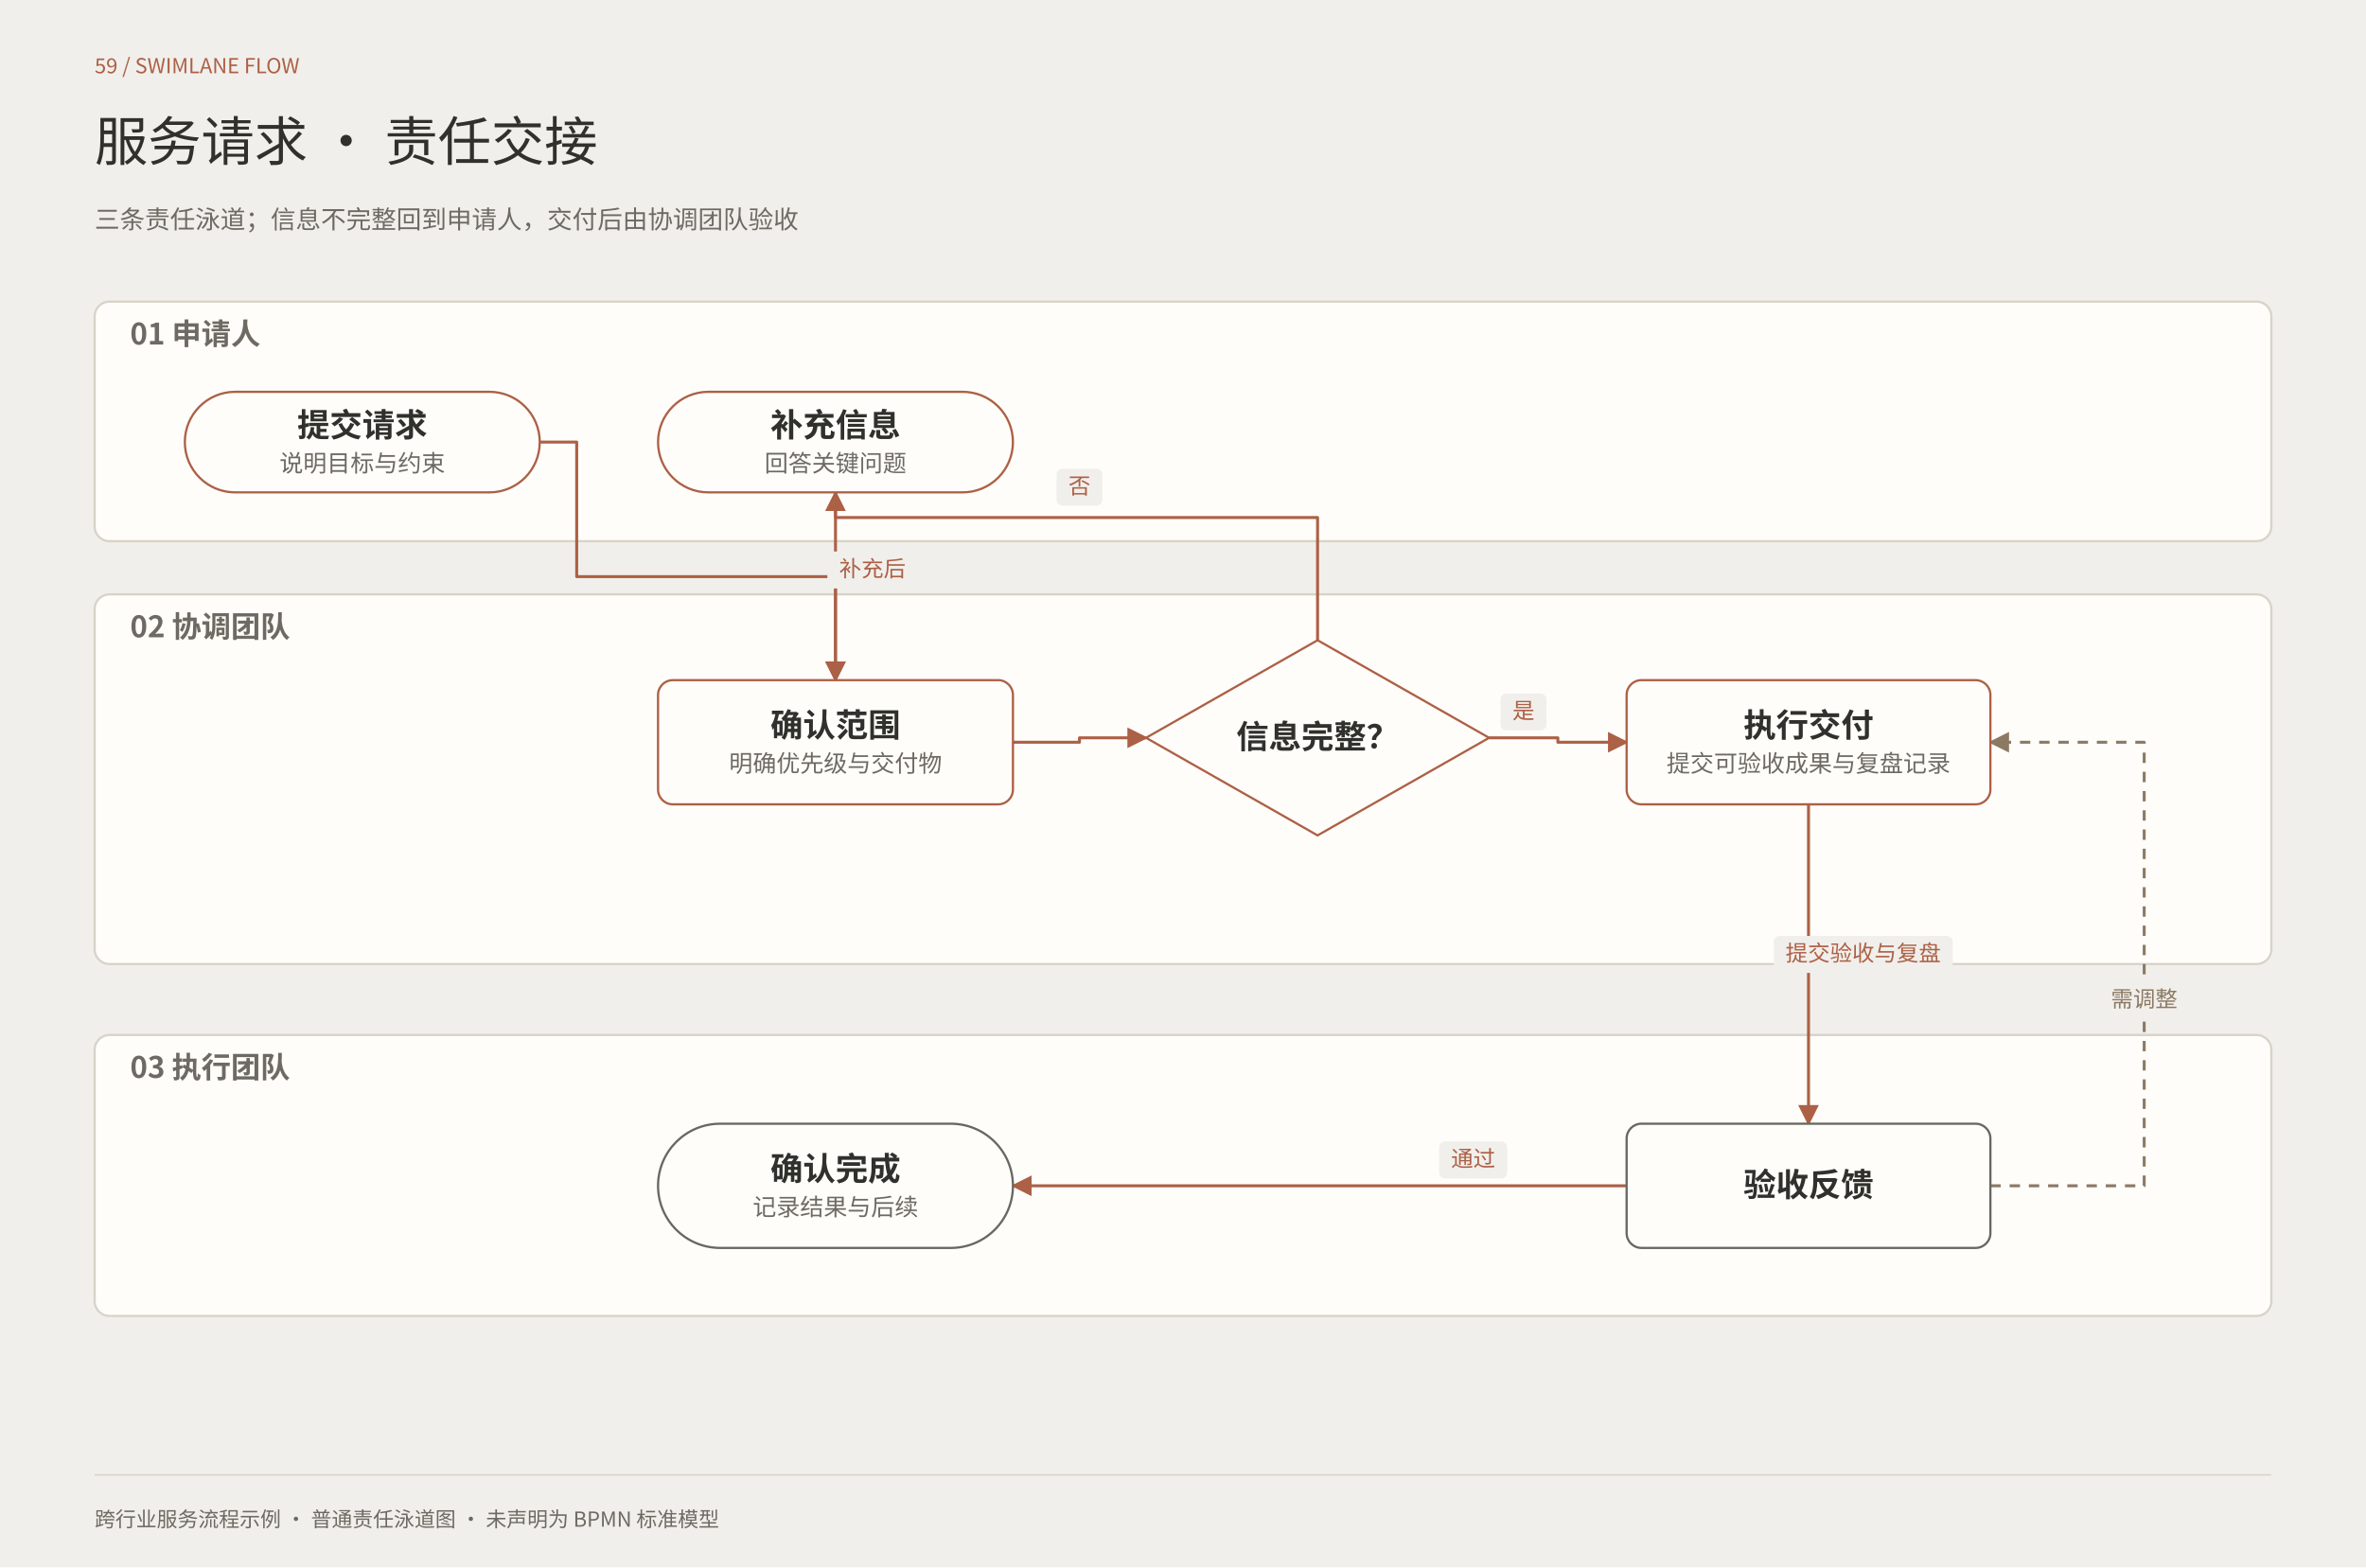
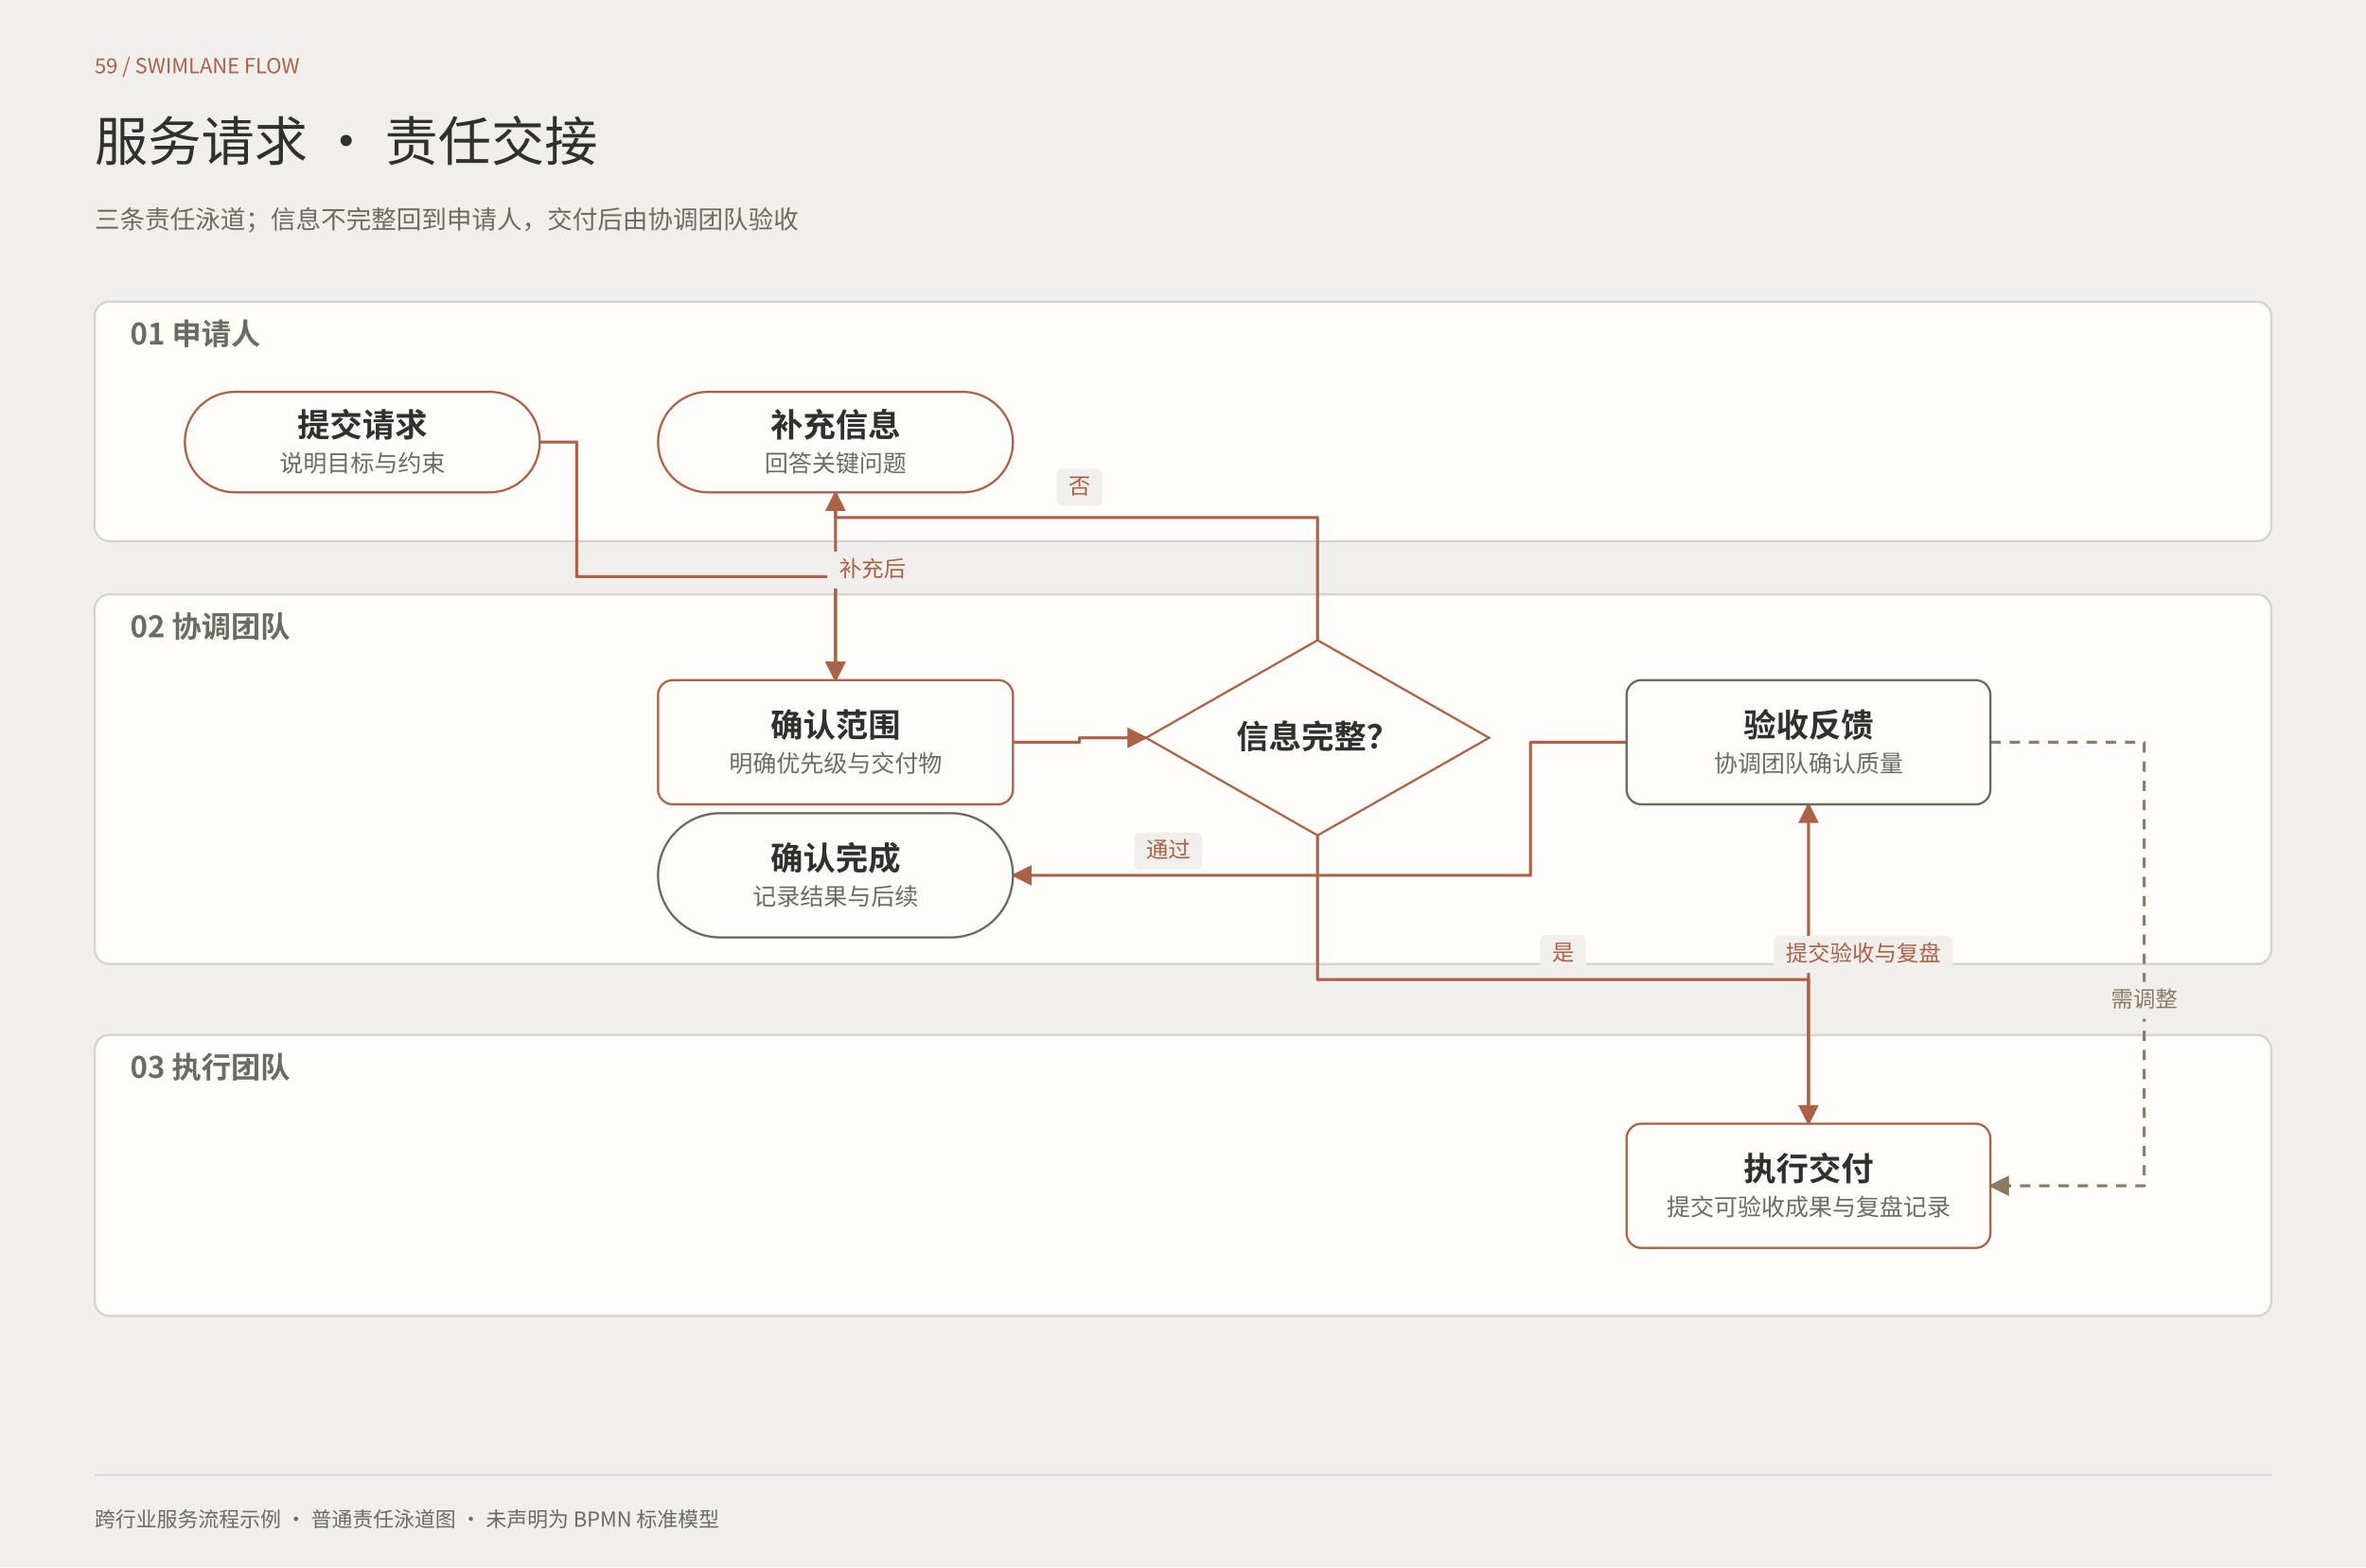
<svg xmlns="http://www.w3.org/2000/svg" width="1600" height="1060" viewBox="0 0 1600 1060" role="img" aria-labelledby="diagram-title diagram-desc">
  <rect width="100%" height="100%" fill="#F1EFEB" />
  <defs>
    <marker id="arrow-accent" viewBox="0 0 10 10" refX="9" refY="5" markerWidth="7" markerHeight="7" orient="auto-start-reverse">
      <path d="M 0 0 L 10 5 L 0 10 z" fill="#AC6046" />
    </marker>
    <marker id="arrow-teal" viewBox="0 0 10 10" refX="9" refY="5" markerWidth="7" markerHeight="7" orient="auto-start-reverse">
      <path d="M 0 0 L 10 5 L 0 10 z" fill="#67685E" />
    </marker>
    <marker id="arrow-amber" viewBox="0 0 10 10" refX="9" refY="5" markerWidth="7" markerHeight="7" orient="auto-start-reverse">
      <path d="M 0 0 L 10 5 L 0 10 z" fill="#8C7964" />
    </marker>
    <marker id="arrow-red" viewBox="0 0 10 10" refX="9" refY="5" markerWidth="7" markerHeight="7" orient="auto-start-reverse">
      <path d="M 0 0 L 10 5 L 0 10 z" fill="#554C46" />
    </marker>
    <marker id="arrow-muted" viewBox="0 0 10 10" refX="9" refY="5" markerWidth="7" markerHeight="7" orient="auto-start-reverse">
      <path d="M 0 0 L 10 5 L 0 10 z" fill="#6D6A63" />
    </marker>
    <marker id="arrow-line" viewBox="0 0 10 10" refX="9" refY="5" markerWidth="7" markerHeight="7" orient="auto-start-reverse">
      <path d="M 0 0 L 10 5 L 0 10 z" fill="#D8D3C8" />
    </marker>
    <marker id="arrow-ink" viewBox="0 0 10 10" refX="9" refY="5" markerWidth="7" markerHeight="7" orient="auto-start-reverse">
      <path d="M 0 0 L 10 5 L 0 10 z" fill="#30302D" />
    </marker>
  </defs>
  <g font-family="PingFang SC, Microsoft YaHei, Noto Sans CJK SC, Arial, sans-serif">
    <g id="lane1" data-kind="panel" data-content-text="false" data-box="64,204,1472,162">
      <rect x="64" y="204" width="1472" height="162" rx="10" fill="#FEFDF9" stroke="#D8D3C8" stroke-width="1.5" />
      <text x="88" y="233" text-anchor="start" font-size="20" font-weight="600" fill="#6D6A63">01  申请人</text>
    </g>
    <g id="lane2" data-kind="panel" data-content-text="false" data-box="64,402,1472,250">
      <rect x="64" y="402" width="1472" height="250" rx="10" fill="#FEFDF9" stroke="#D8D3C8" stroke-width="1.5" />
      <text x="88" y="431" text-anchor="start" font-size="20" font-weight="600" fill="#6D6A63">02  协调团队</text>
    </g>
    <g id="lane3" data-kind="panel" data-content-text="false" data-box="64,700,1472,190">
      <rect x="64" y="700" width="1472" height="190" rx="10" fill="#FEFDF9" stroke="#D8D3C8" stroke-width="1.5" />
      <text x="88" y="729" text-anchor="start" font-size="20" font-weight="600" fill="#6D6A63">03  执行团队</text>
    </g>
    <path d="M365,299 L390,299 L390,390 L565,390 L565,460" fill="none" stroke="#AC6046" stroke-width="2" stroke-linejoin="round" marker-end="url(#arrow-accent)" />
    <path d="M685,502.0 L730.0,502.0 L730.0,499.0 L775,499.0" fill="none" stroke="#AC6046" stroke-width="2" stroke-linejoin="round" marker-end="url(#arrow-accent)" />
-     <path d="M1007,499.0 L1053.5,499.0 L1053.5,502.0 L1100,502.0" fill="none" stroke="#AC6046" stroke-width="2" stroke-linejoin="round" marker-end="url(#arrow-accent)" />
+     <path d="M891.0,565 L891.0,662.5 L1223.0,662.5 L1223.0,760" fill="none" stroke="#AC6046" stroke-width="2" stroke-linejoin="round" marker-end="url(#arrow-accent)" />
    <path d="M891,433 L891,350 L565,350 L565,333" fill="none" stroke="#AC6046" stroke-width="2" stroke-linejoin="round" marker-end="url(#arrow-accent)" />
    <path d="M565,333 L565,402 L565,460" fill="none" stroke="#AC6046" stroke-width="2" stroke-linejoin="round" marker-end="url(#arrow-accent)" />
-     <path d="M1223,544 L1223,760" fill="none" stroke="#AC6046" stroke-width="2" stroke-linejoin="round" marker-end="url(#arrow-accent)" />
-     <path d="M1100,802.0 L892.5,802.0 L685,802.0" fill="none" stroke="#AC6046" stroke-width="2" stroke-linejoin="round" marker-end="url(#arrow-accent)" />
-     <path d="M1346,802 L1450,802 L1450,502 L1346,502" fill="none" stroke="#8C7964" stroke-width="2" stroke-linejoin="round" stroke-dasharray="7 6" marker-end="url(#arrow-amber)" />
+     <path d="M1223,760 L1223,652 L1223,544" fill="none" stroke="#AC6046" stroke-width="2" stroke-linejoin="round" marker-end="url(#arrow-accent)" />
+     <path d="M1100,502 L1035,502 L1035,592 L685,592" fill="none" stroke="#AC6046" stroke-width="2" stroke-linejoin="round" marker-end="url(#arrow-accent)" />
+     <path d="M1346,502 L1450,502 L1450,802 L1346,802" fill="none" stroke="#8C7964" stroke-width="2" stroke-linejoin="round" stroke-dasharray="7 6" marker-end="url(#arrow-amber)" />
    <g id="submit" data-kind="pill" data-content-text="false" data-box="125,265,240,68">
      <rect x="125" y="265" width="240" height="68" rx="34.0" fill="#FEFDF9" stroke="#AC6046" stroke-width="1.5" />
      <text x="245.0" y="295.35" text-anchor="middle" font-size="22" font-weight="600" fill="#30302D">提交请求</text>
      <text x="245.0" y="319.05" text-anchor="middle" font-size="16" font-weight="400" fill="#6D6A63">说明目标与约束</text>
    </g>
    <g id="clarify" data-kind="pill" data-content-text="false" data-box="445,265,240,68">
      <rect x="445" y="265" width="240" height="68" rx="34.0" fill="#FEFDF9" stroke="#AC6046" stroke-width="1.5" />
      <text x="565.0" y="295.35" text-anchor="middle" font-size="22" font-weight="600" fill="#30302D">补充信息</text>
      <text x="565.0" y="319.05" text-anchor="middle" font-size="16" font-weight="400" fill="#6D6A63">回答关键问题</text>
    </g>
    <g id="triage" data-kind="rect" data-content-text="false" data-box="445,460,240,84">
      <rect x="445" y="460" width="240" height="84" rx="10" fill="#FEFDF9" stroke="#AC6046" stroke-width="1.5" />
      <text x="565.0" y="498.35" text-anchor="middle" font-size="22" font-weight="600" fill="#30302D">确认范围</text>
      <text x="565.0" y="522.05" text-anchor="middle" font-size="16" font-weight="400" fill="#6D6A63">明确优先级与交付物</text>
    </g>
    <g id="check" data-kind="diamond" data-content-text="false" data-box="775,433,232,132">
      <polygon points="891.0,433 1007,499.0 891.0,565 775,499.0" fill="#FEFDF9" stroke="#AC6046" stroke-width="1.5" />
      <text x="891.0" y="506.15" text-anchor="middle" font-size="22" font-weight="600" fill="#30302D">信息完整？</text>
    </g>
-     <g id="deliver" data-kind="rect" data-content-text="false" data-box="1100,460,246,84">
-       <rect x="1100" y="460" width="246" height="84" rx="10" fill="#FEFDF9" stroke="#AC6046" stroke-width="1.5" />
-       <text x="1223.0" y="498.35" text-anchor="middle" font-size="22" font-weight="600" fill="#30302D">执行交付</text>
-       <text x="1223.0" y="522.05" text-anchor="middle" font-size="16" font-weight="400" fill="#6D6A63">提交可验收成果与复盘记录</text>
+     <g id="deliver" data-kind="rect" data-content-text="false" data-box="1100,760,246,84">
+       <rect x="1100" y="760" width="246" height="84" rx="10" fill="#FEFDF9" stroke="#AC6046" stroke-width="1.5" />
+       <text x="1223.0" y="798.35" text-anchor="middle" font-size="22" font-weight="600" fill="#30302D">执行交付</text>
+       <text x="1223.0" y="822.05" text-anchor="middle" font-size="16" font-weight="400" fill="#6D6A63">提交可验收成果与复盘记录</text>
    </g>
-     <g id="review" data-kind="rect" data-content-text="false" data-box="1100,760,246,84">
-       <rect x="1100" y="760" width="246" height="84" rx="10" fill="#FEFDF9" stroke="#67685E" stroke-width="1.5" />
-       <text x="1223.0" y="809.15" text-anchor="middle" font-size="22" font-weight="600" fill="#30302D">验收反馈</text>
+     <g id="review" data-kind="rect" data-content-text="false" data-box="1100,460,246,84">
+       <rect x="1100" y="460" width="246" height="84" rx="10" fill="#FEFDF9" stroke="#67685E" stroke-width="1.5" />
+       <text x="1223.0" y="498.35" text-anchor="middle" font-size="22" font-weight="600" fill="#30302D">验收反馈</text>
+       <text x="1223.0" y="522.05" text-anchor="middle" font-size="16" font-weight="400" fill="#6D6A63">协调团队确认质量</text>
    </g>
-     <g id="close" data-kind="pill" data-content-text="false" data-box="445,760,240,84">
-       <rect x="445" y="760" width="240" height="84" rx="42.0" fill="#FEFDF9" stroke="#67685E" stroke-width="1.5" />
-       <text x="565.0" y="798.35" text-anchor="middle" font-size="22" font-weight="600" fill="#30302D">确认完成</text>
-       <text x="565.0" y="822.05" text-anchor="middle" font-size="16" font-weight="400" fill="#6D6A63">记录结果与后续</text>
+     <g id="close" data-kind="pill" data-content-text="false" data-box="445,550,240,84">
+       <rect x="445" y="550" width="240" height="84" rx="42.0" fill="#FEFDF9" stroke="#67685E" stroke-width="1.5" />
+       <text x="565.0" y="588.35" text-anchor="middle" font-size="22" font-weight="600" fill="#30302D">确认完成</text>
+       <text x="565.0" y="612.05" text-anchor="middle" font-size="16" font-weight="400" fill="#6D6A63">记录结果与后续</text>
    </g>
    <g id="_v11" data-kind="text" data-content-text="false" data-box="64,34,1472,22">
      <text x="64" y="49.55" text-anchor="start" font-size="14" font-weight="400" fill="#AC6046">59 / SWIMLANE FLOW</text>
    </g>
    <g id="_v12" data-kind="text" data-content-text="false" data-box="64,69,1472,56">
      <text x="64" y="108.7" text-anchor="start" font-size="36" font-weight="400" fill="#30302D">服务请求 · 责任交接</text>
    </g>
    <g id="_v13" data-kind="text" data-content-text="false" data-box="64,130,1472,38">
      <text x="64" y="154.525" text-anchor="start" font-size="17" font-weight="400" fill="#6D6A63">三条责任泳道；信息不完整回到申请人，交付后由协调团队验收</text>
    </g>
    <g id="_v14" data-kind="rect" data-content-text="false" data-box="64,997,1472,1">
      <rect x="64" y="997" width="1472" height="1" rx="0" fill="#D8D3C8" stroke="none" stroke-width="1.5" />
    </g>
    <g id="_v15" data-kind="text" data-content-text="false" data-box="64,1010,1472,36">
      <text x="64" y="1032.55" text-anchor="start" font-size="14" font-weight="400" fill="#6D6A63">跨行业服务流程示例 · 普通责任泳道图 · 未声明为 BPMN 标准模型</text>
    </g>
-     <rect x="1014.75" y="469.0" width="31.0" height="25" rx="4" fill="#F1EFEB" />
-     <text x="1030.25" y="486.0" font-size="15" text-anchor="middle" fill="#AC6046">是</text>
+     <rect x="1041.5" y="632.5" width="31.0" height="25" rx="4" fill="#F1EFEB" />
+     <text x="1057.0" y="649.5" font-size="15" text-anchor="middle" fill="#AC6046">是</text>
    <rect x="714.5" y="317" width="31.0" height="25" rx="4" fill="#F1EFEB" />
    <text x="730" y="334" font-size="15" text-anchor="middle" fill="#AC6046">否</text>
    <rect x="559.5" y="373" width="61.0" height="25" rx="4" fill="#F1EFEB" />
    <text x="590" y="390" font-size="15" text-anchor="middle" fill="#AC6046">补充后</text>
    <rect x="1199.5" y="633" width="121.0" height="25" rx="4" fill="#F1EFEB" />
    <text x="1260" y="650" font-size="15" text-anchor="middle" fill="#AC6046">提交验收与复盘</text>
-     <rect x="973.25" y="772.0" width="46.0" height="25" rx="4" fill="#F1EFEB" />
-     <text x="996.25" y="789.0" font-size="15" text-anchor="middle" fill="#AC6046">通过</text>
+     <rect x="767.0" y="563" width="46.0" height="25" rx="4" fill="#F1EFEB" />
+     <text x="790" y="580" font-size="15" text-anchor="middle" fill="#AC6046">通过</text>
    <rect x="1419.5" y="664" width="61.0" height="25" rx="4" fill="#F1EFEB" />
    <text x="1450" y="681" font-size="15" text-anchor="middle" fill="#8C7964">需调整</text>
  </g>
</svg>
